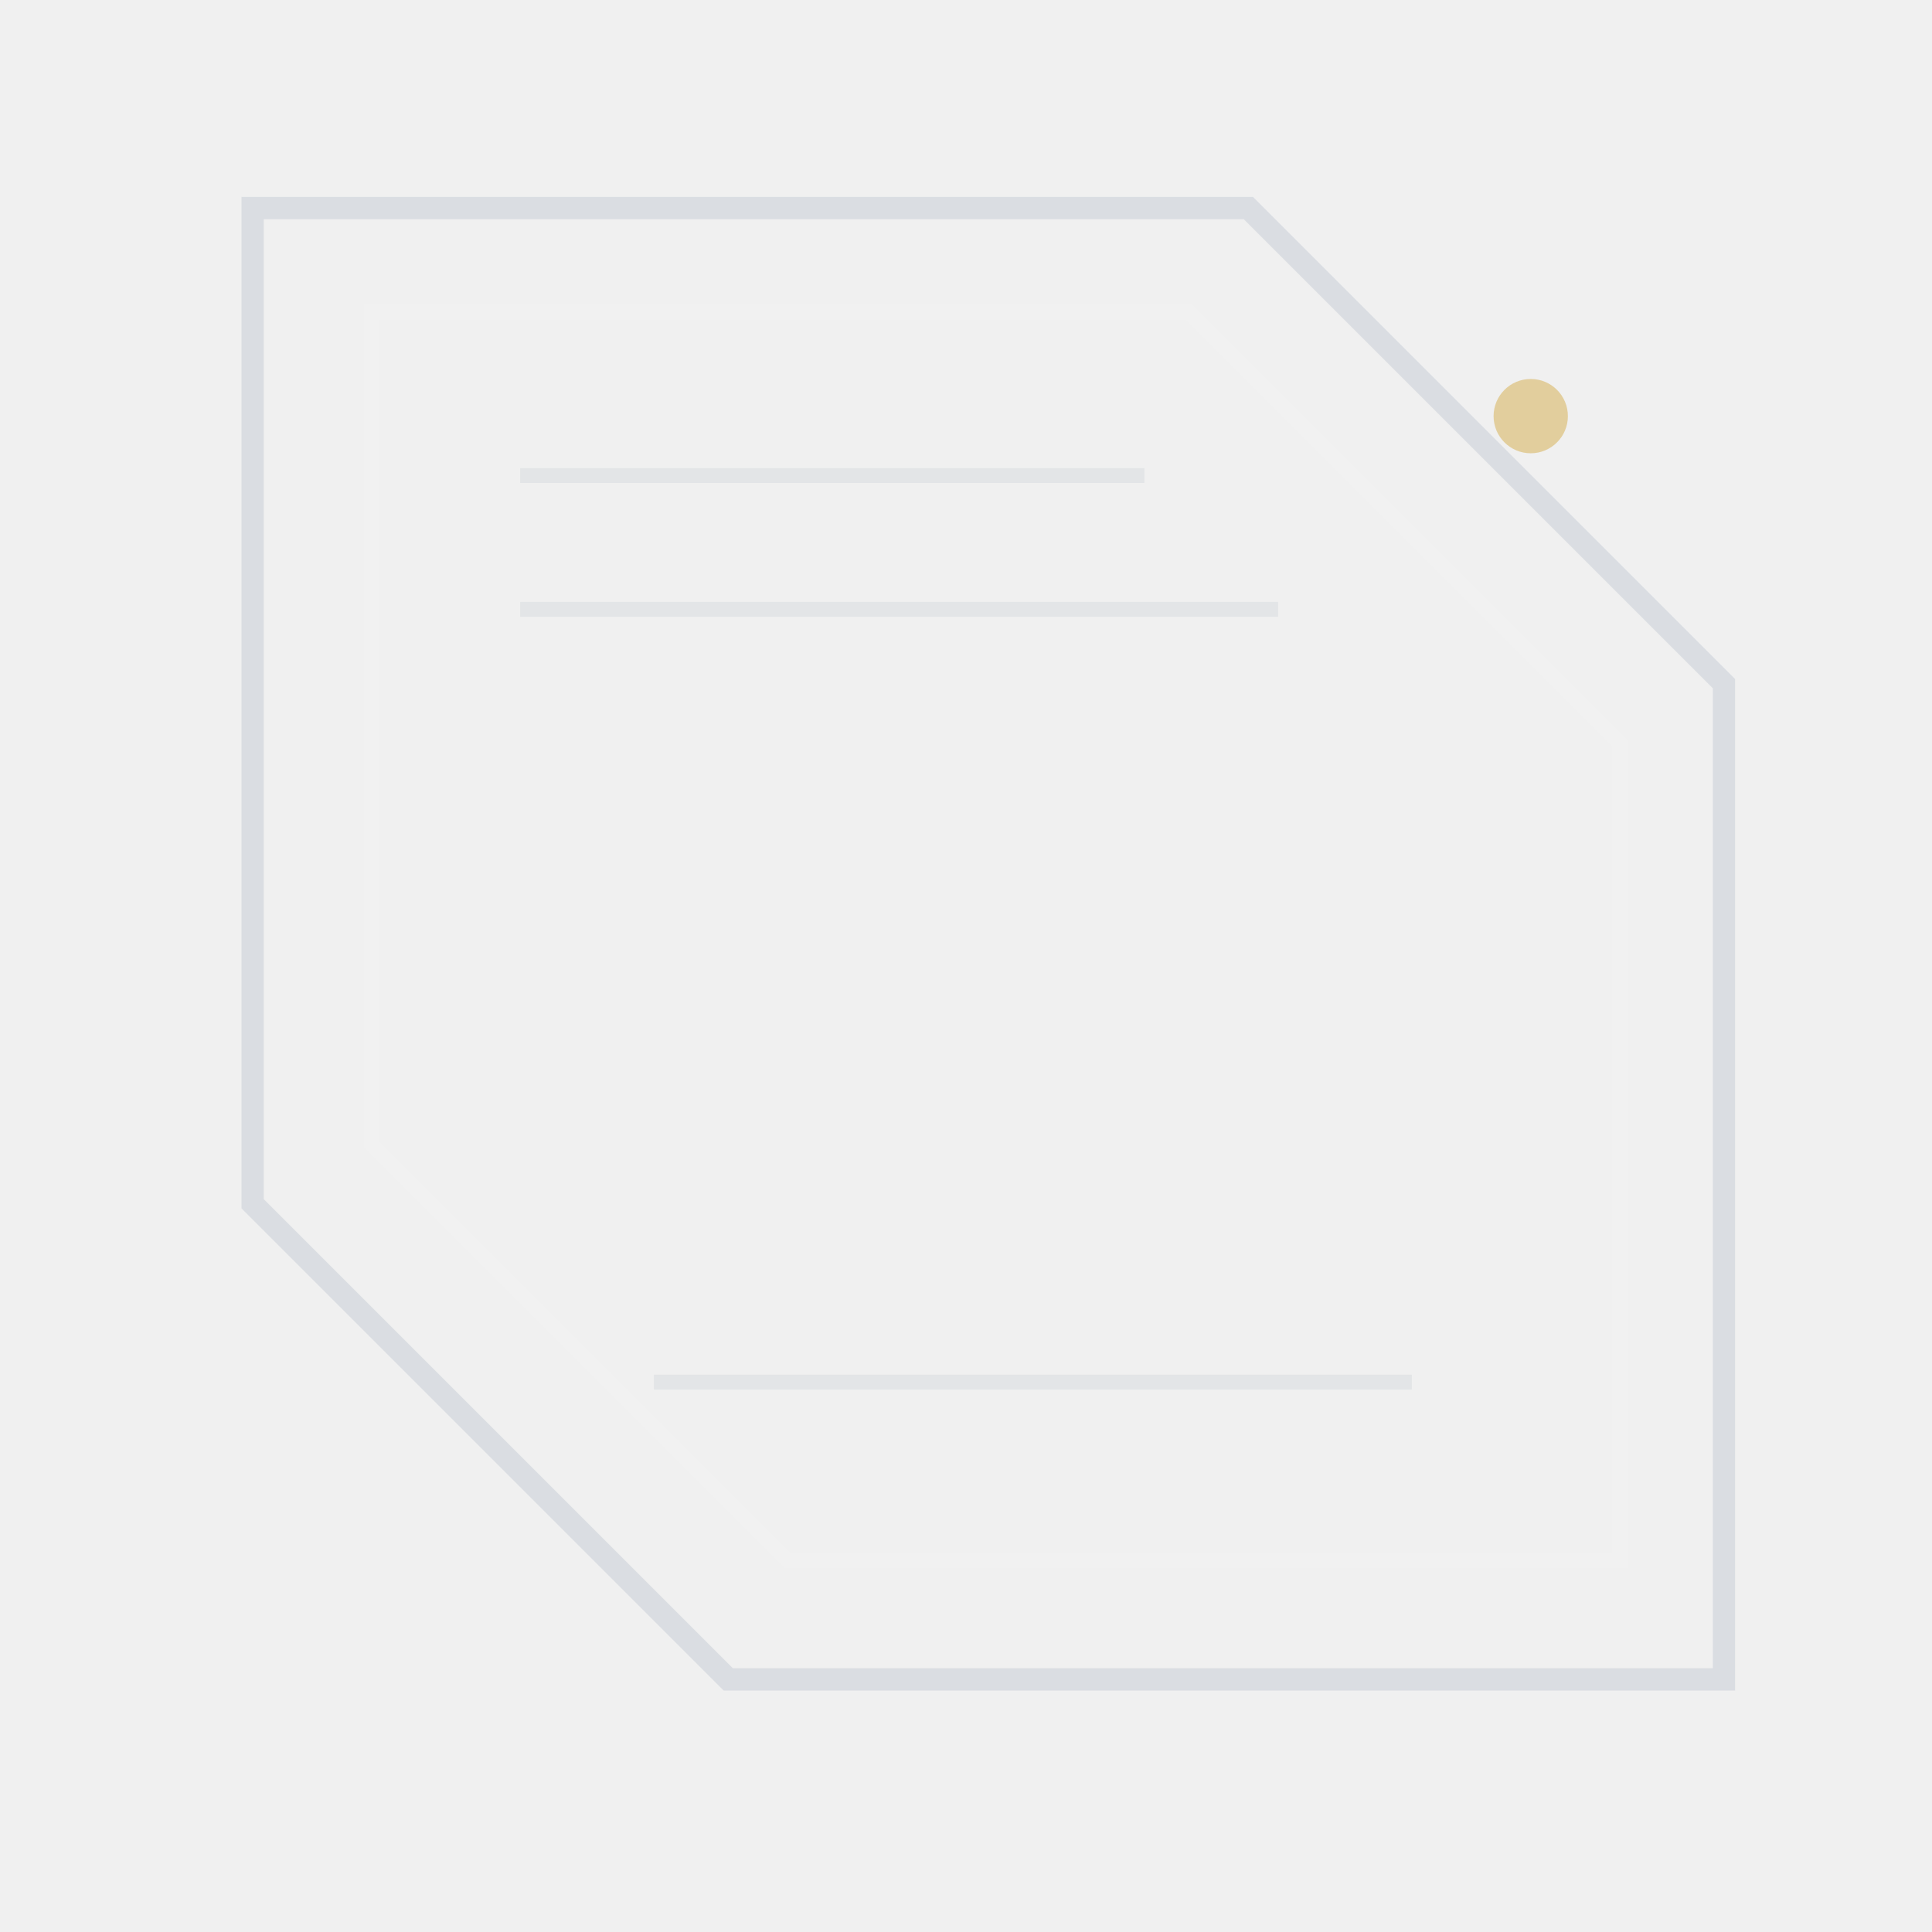
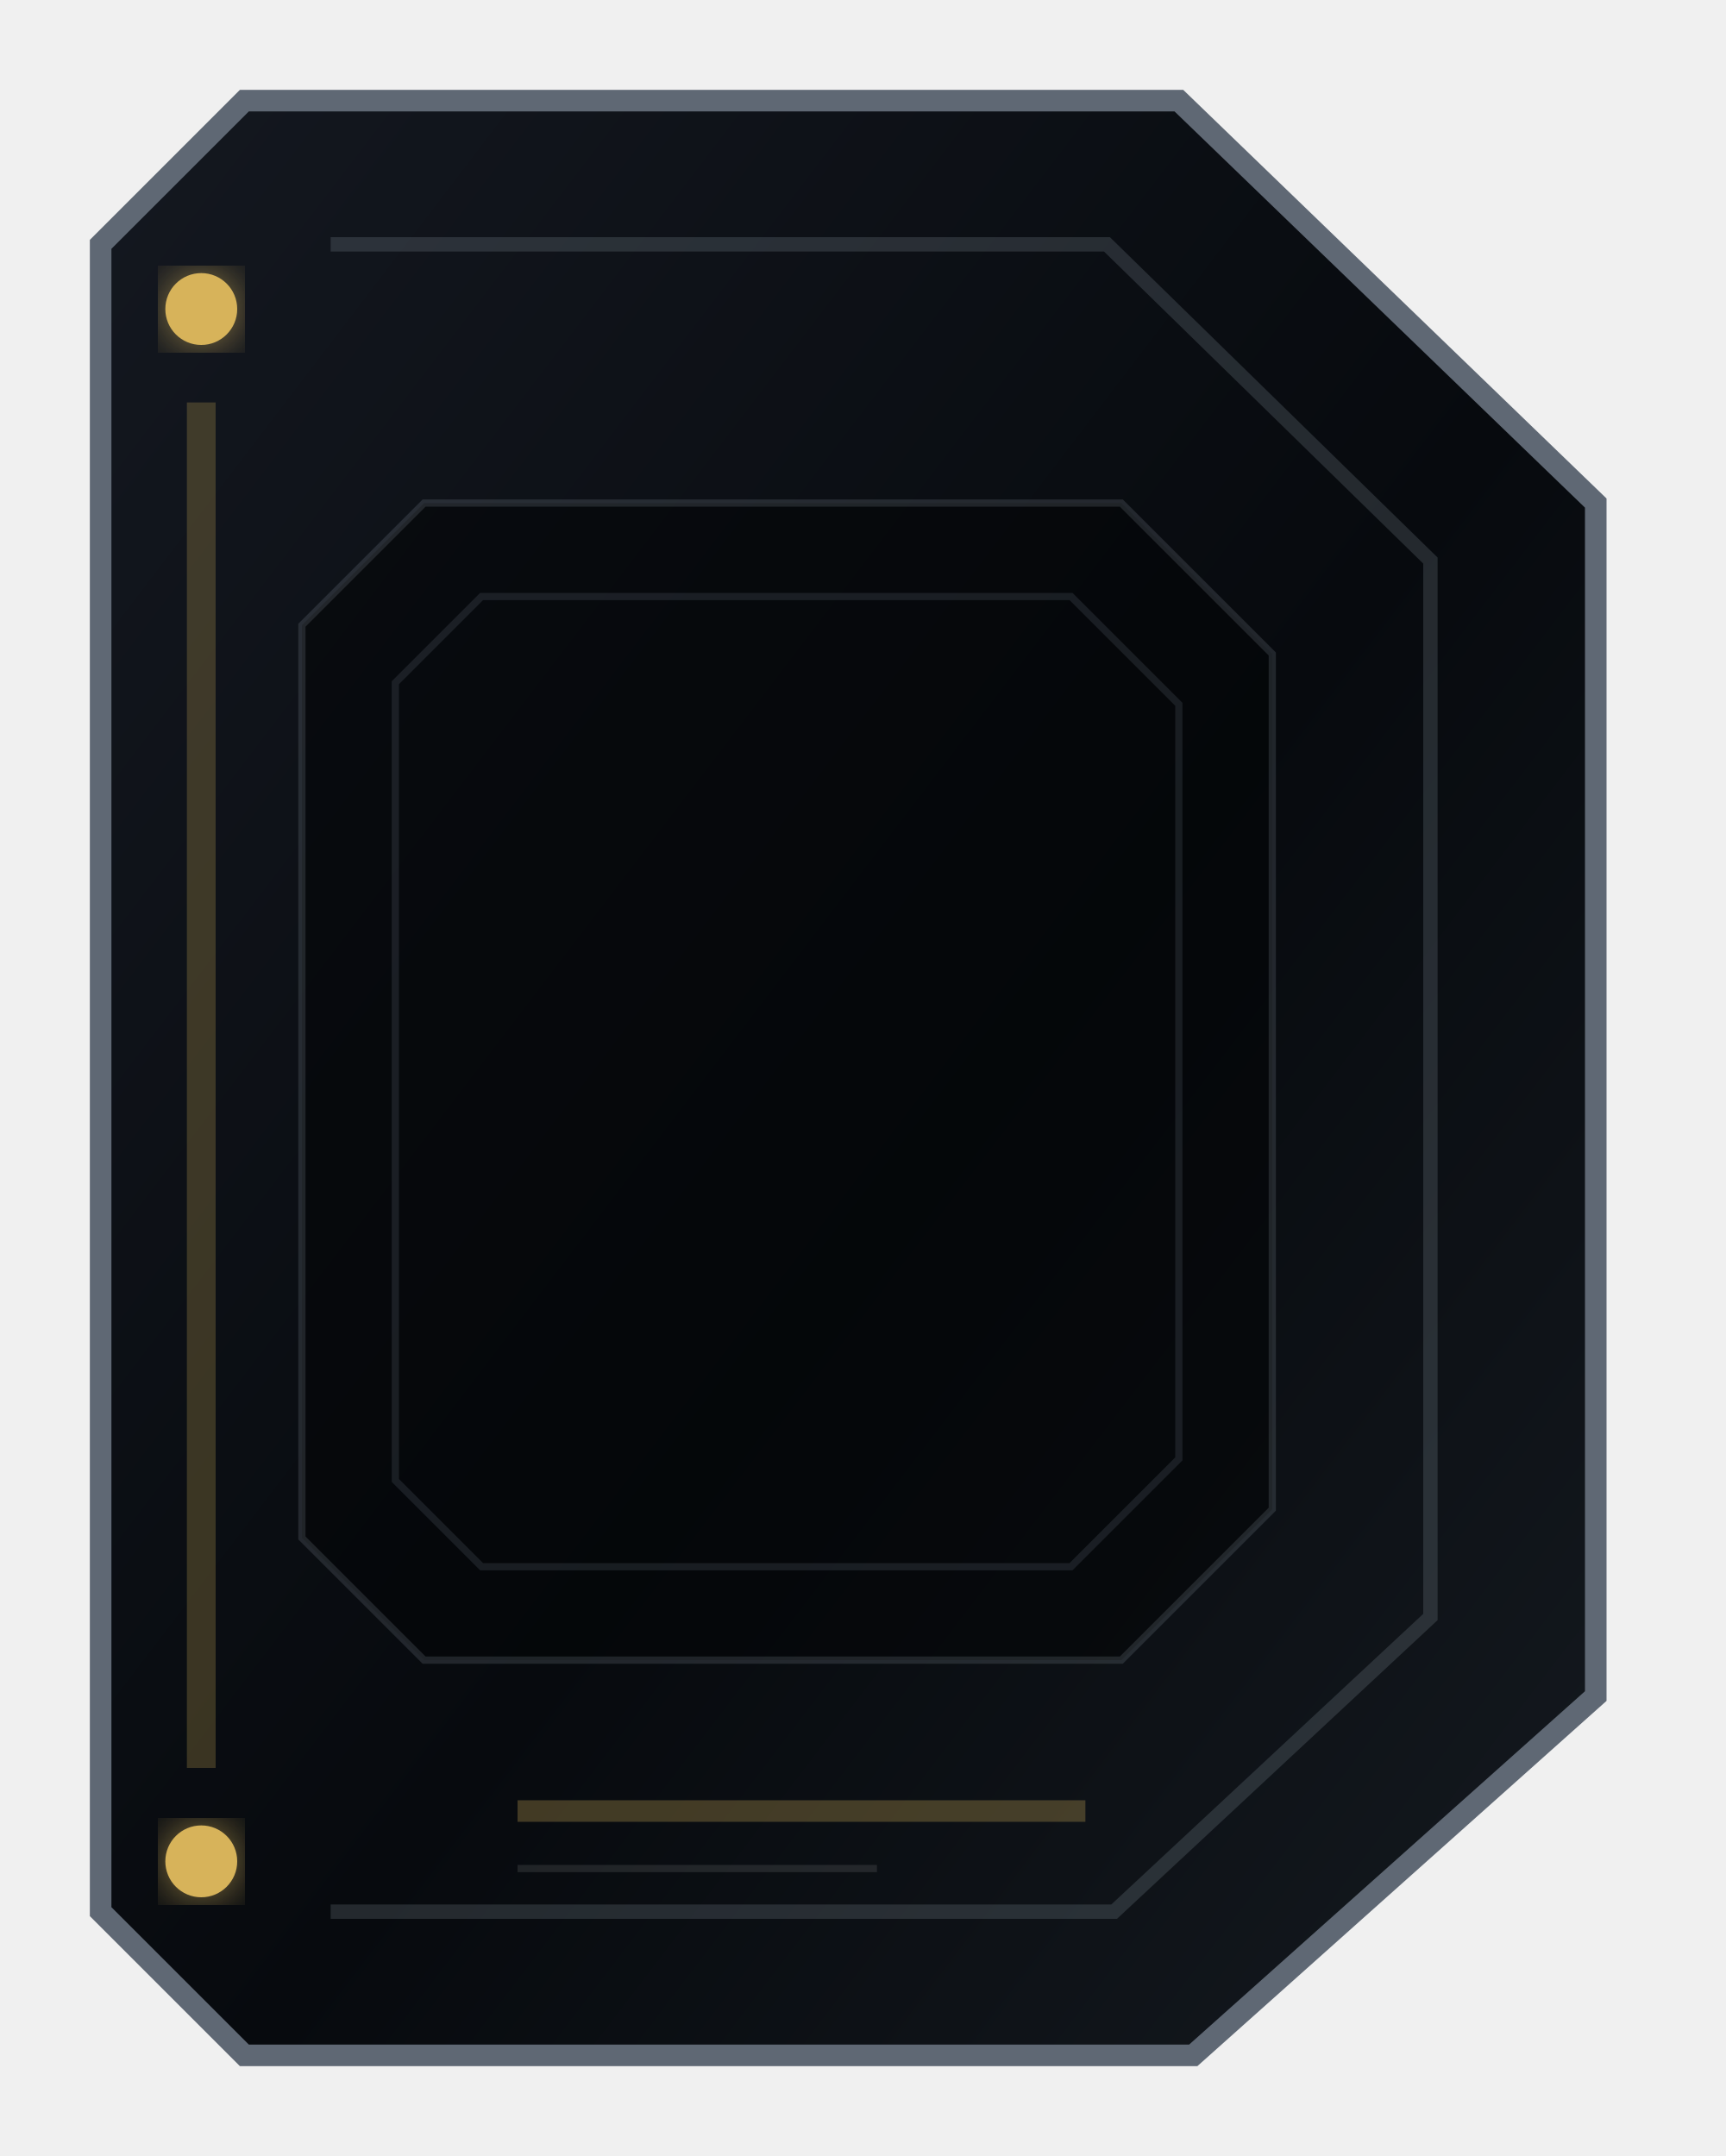
- <svg xmlns="http://www.w3.org/2000/svg" viewBox="0 0 260 260" fill="none">
-   <path d="M34 28H168L232 92V226H98L34 162V28Z" stroke="#A8B3C1" stroke-opacity=".30" stroke-width="3" />
-   <path d="M50 42H160L218 100V210H106L50 154V42Z" stroke="#FFFFFF" stroke-opacity=".08" stroke-width="2" />
-   <path d="M70 64H154M70 82H172M88 186H190" stroke="#A8B3C1" stroke-opacity=".18" stroke-width="2" />
-   <circle cx="206" cy="56" r="5" fill="#D7B35A" fill-opacity=".55" />
+ <svg xmlns="http://www.w3.org/2000/svg" viewBox="0 0 240 300" fill="none">
+   <defs>
+     <linearGradient id="body" x1="0" y1="0" x2="1" y2="1">
+       <stop stop-color="#141820" />
+       <stop offset=".55" stop-color="#070A0E" />
+       <stop offset="1" stop-color="#151A20" />
+     </linearGradient>
+     <filter id="glow">
+       <feGaussianBlur stdDeviation="4" result="b" />
+       <feMerge>
+         <feMergeNode in="b" />
+         <feMergeNode in="SourceGraphic" />
+       </feMerge>
+     </filter>
+   </defs>
+   <path d="M34 14H164L222 70V236L166 286H34L14 266V34L34 14Z" fill="url(#body)" stroke="#5F6874" stroke-width="3" />
+   <path d="M46 34H154L199 78V225L155 266H46" stroke="#AAB7C5" stroke-opacity=".18" stroke-width="2" />
+   <path d="M59 70H156L177 91V210L156 231H59L42 214V87L59 70Z" fill="#020407" fill-opacity=".55" stroke="#C5D2DE" stroke-opacity=".14" />
+   <path d="M67 83H149L164 98V203L149 218H67L55 206V95L67 83Z" stroke="#758493" stroke-opacity=".18" />
+   <path d="M28 56V246" stroke="#D7B35A" stroke-opacity=".24" stroke-width="4" />
+   <circle cx="28" cy="43" r="5" fill="#D7B35A" filter="url(#glow)" />
+   <circle cx="28" cy="259" r="5" fill="#D7B35A" filter="url(#glow)" />
+   <path d="M72 252H151" stroke="#D7B35A" stroke-opacity=".28" stroke-width="3" />
+   <path d="M72 260H122" stroke="#fff" stroke-opacity=".10" />
</svg>
